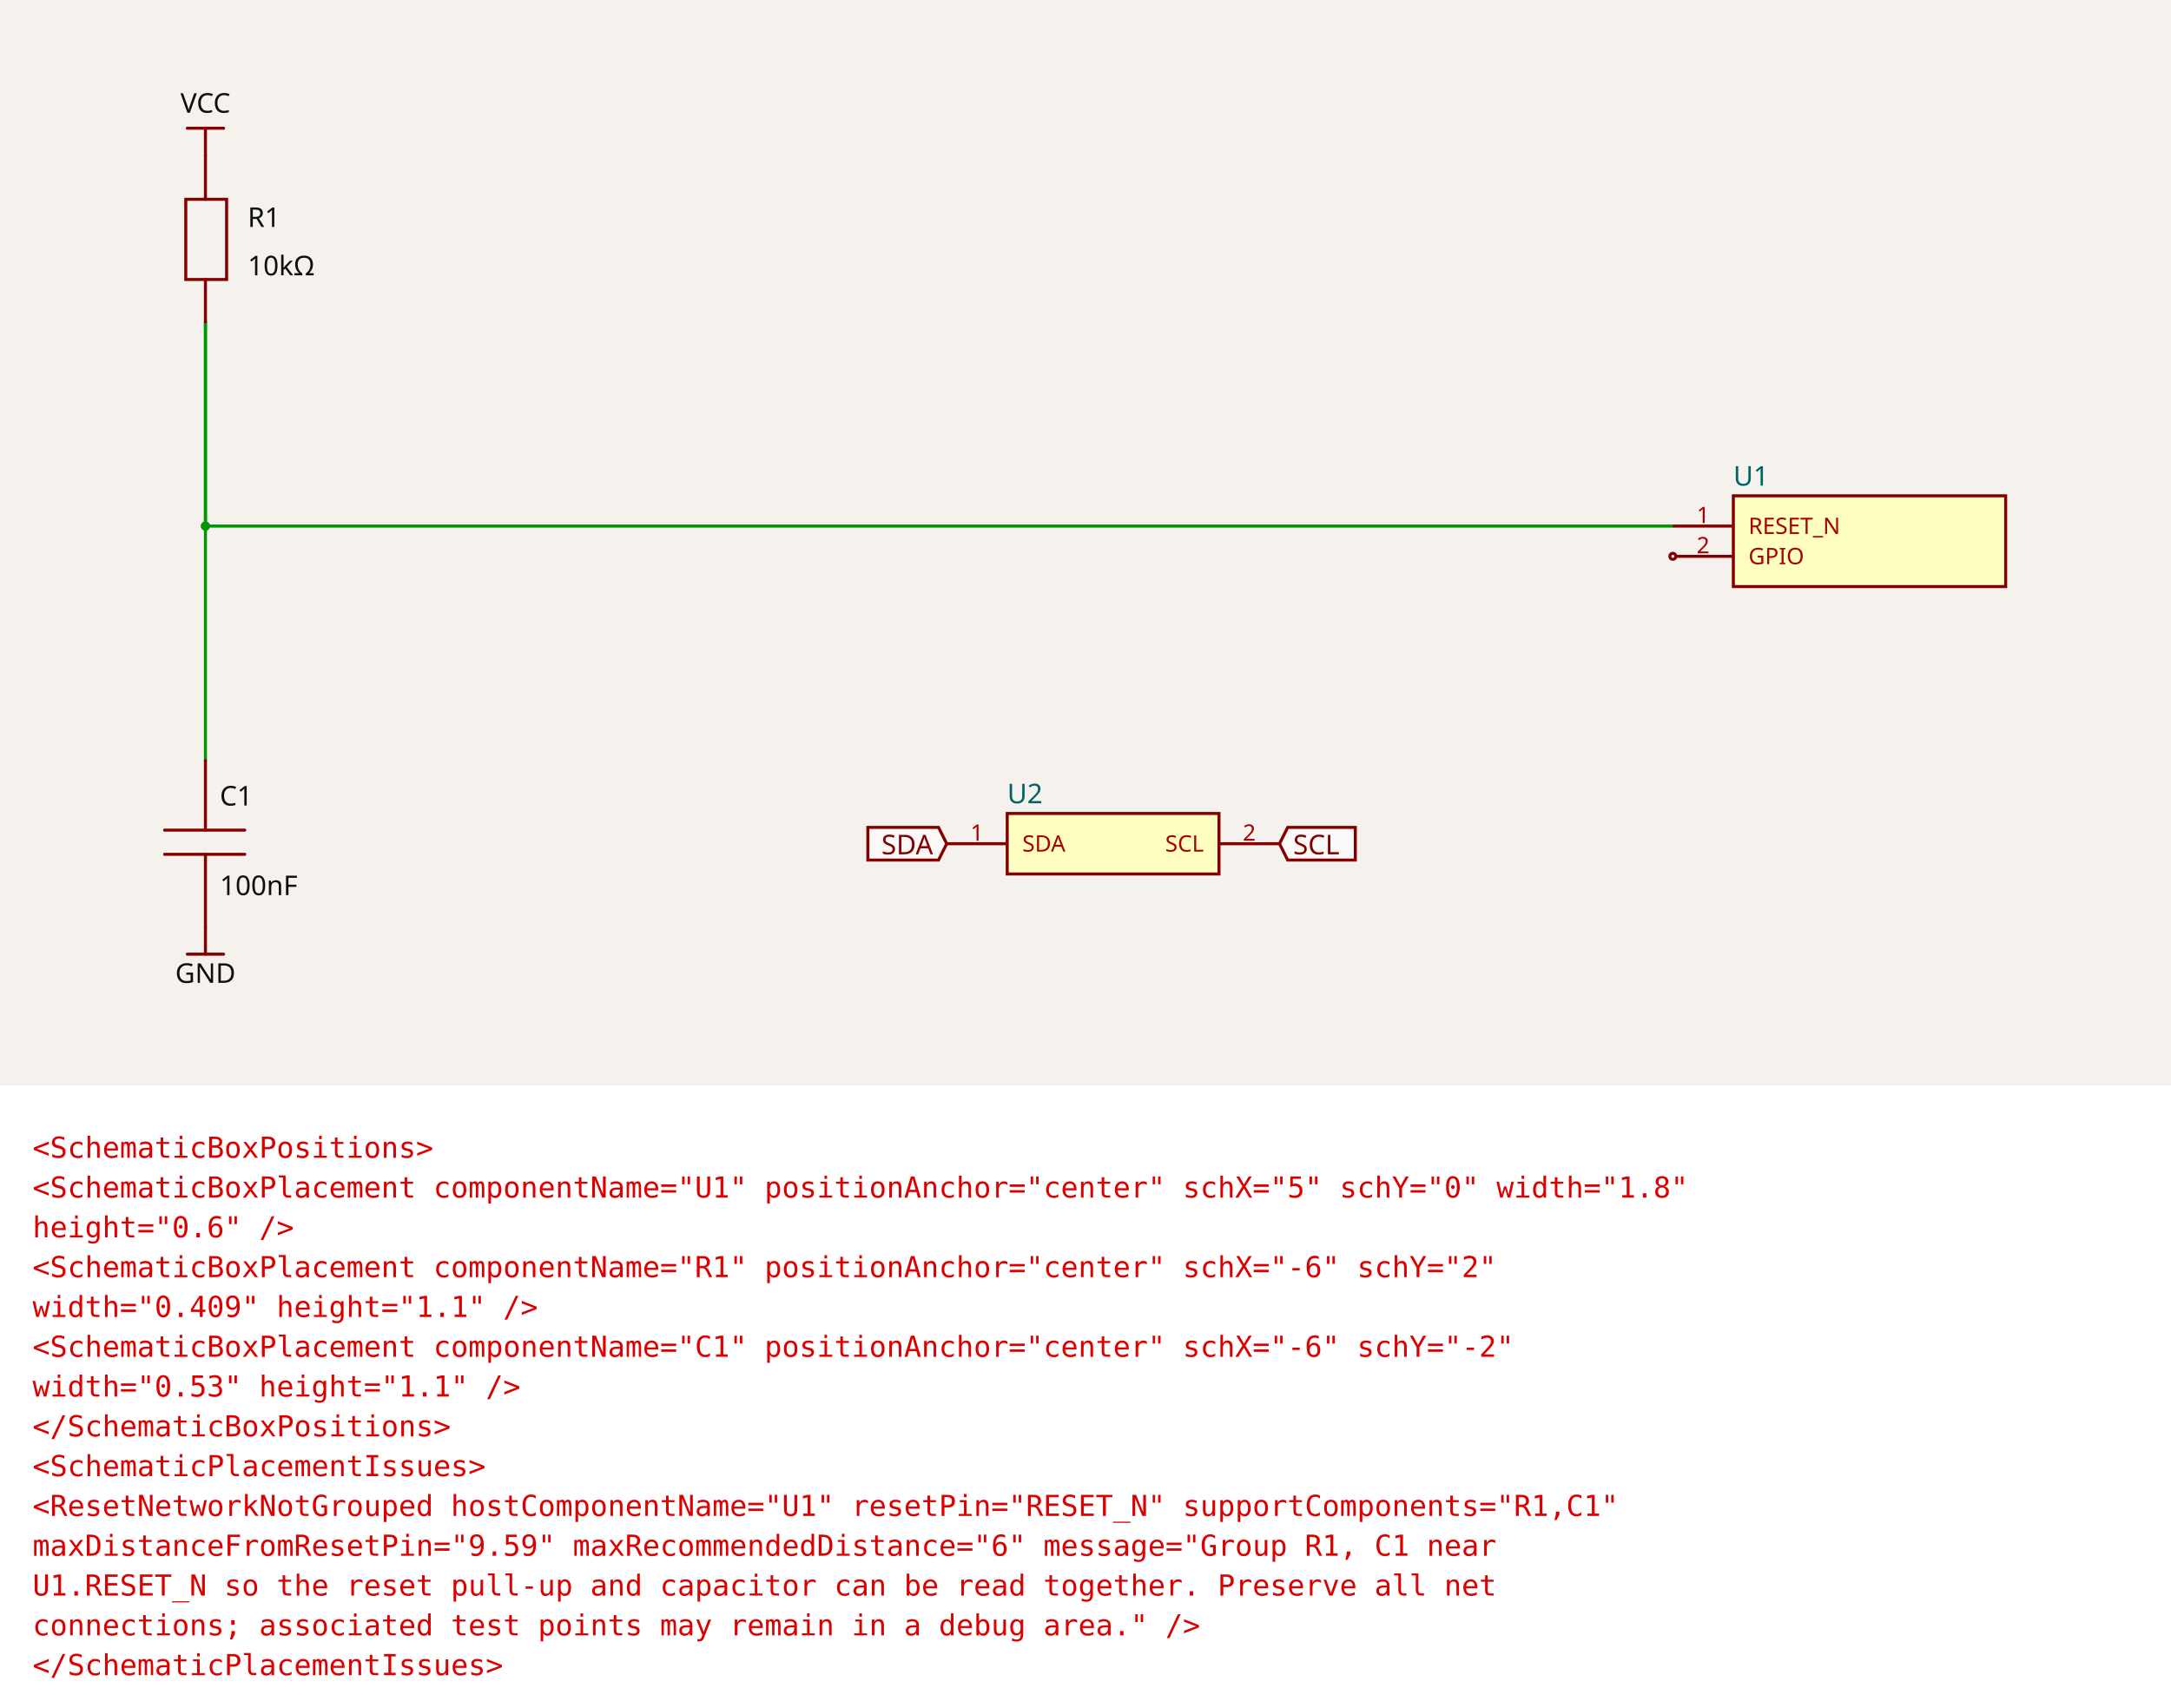
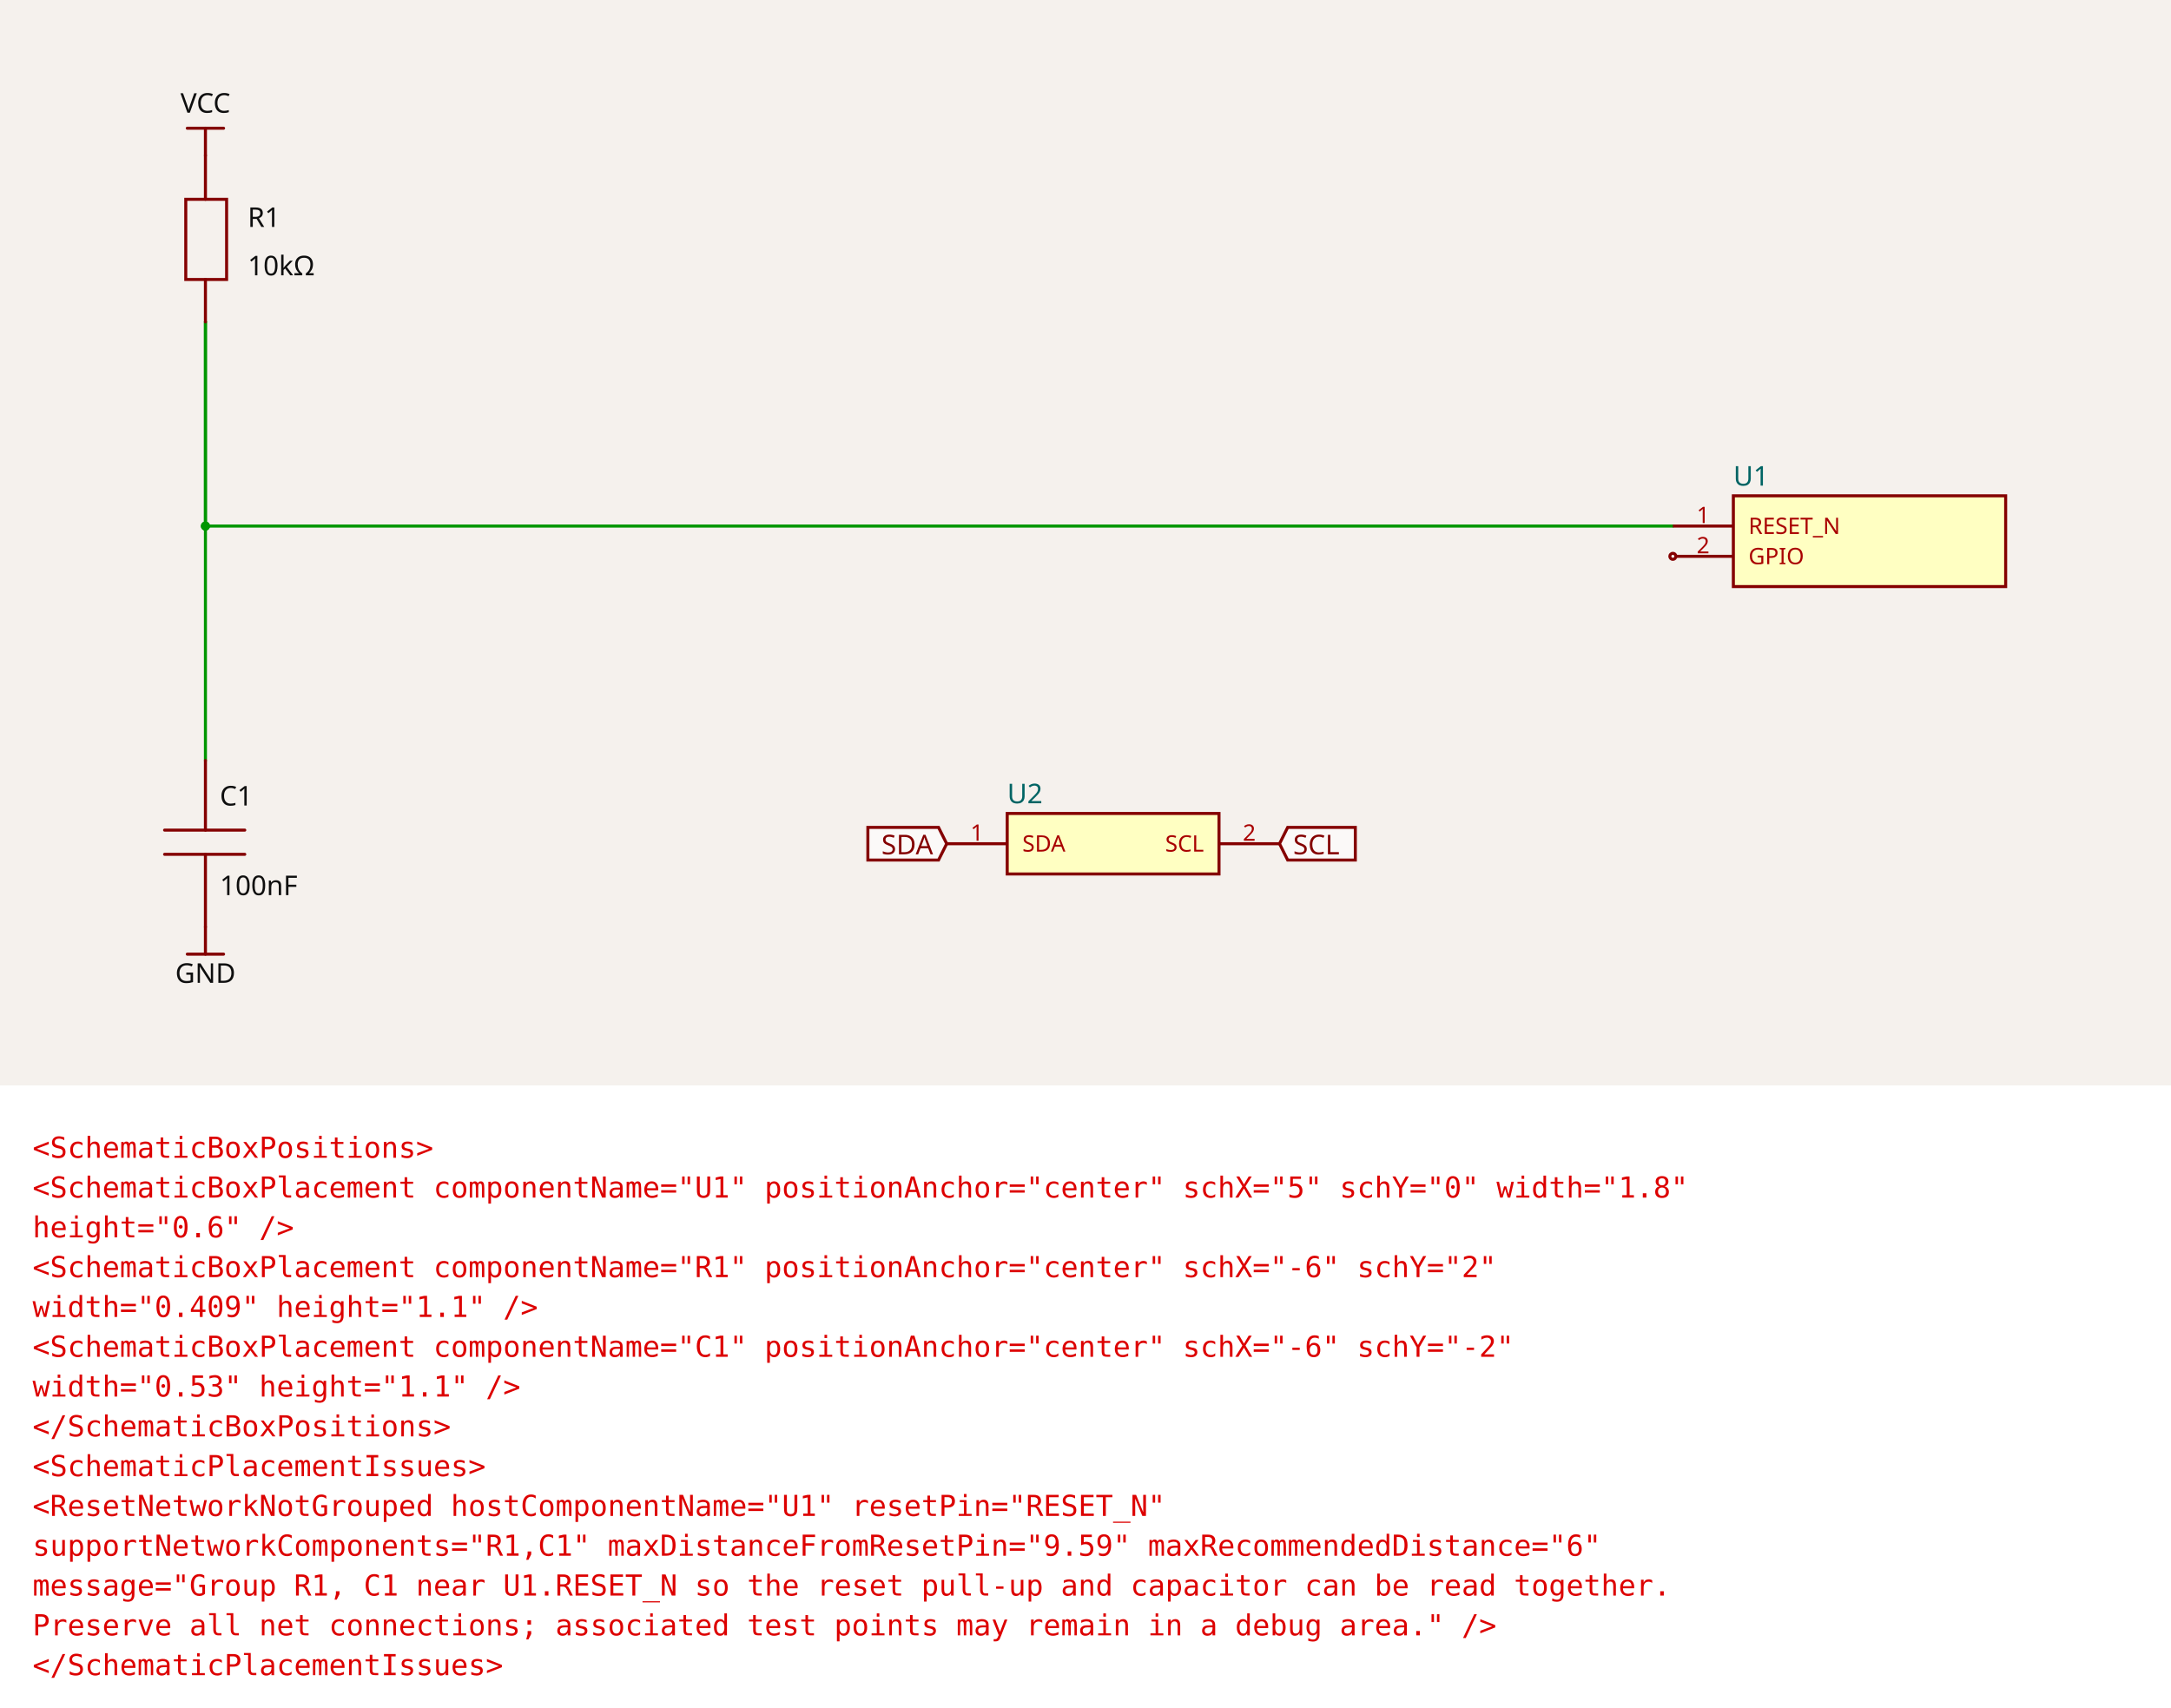
<svg xmlns="http://www.w3.org/2000/svg" width="1200" height="944" viewBox="0 0 1200 944" role="img" aria-label="schematic analysis fixture">
  <g transform="translate(0, 0)">
    <style>
              .boundary { fill: rgb(245, 241, 237); }
              .schematic-boundary { fill: none; stroke: #fff; }
              .component { fill: none; stroke: rgb(132, 0, 0); }
              .chip { fill: rgb(255, 255, 194); stroke: rgb(132, 0, 0); }
              .component-pin { fill: none; stroke: rgb(132, 0, 0); }
              /* Basic per-trace hover fallback */
              .trace:hover {
                filter: invert(1);
              }
              .trace:hover .trace-crossing-outline {
                opacity: 0;
              }
              .trace:hover .trace-junction {
                filter: invert(1);
              }
              /* Net-hover highlighting: when a trace or its overlays are hovered,
                 invert color for all traces (base + overlays) sharing the same
                 subcircuit connectivity key. Also hide crossing outline during hover. */
              svg:has(:is(g.trace[data-subcircuit-connectivity-map-key="unnamedsubcircuitsubcircuit_source_group_0_connectivity_net3"], g.trace-overlays[data-subcircuit-connectivity-map-key="unnamedsubcircuitsubcircuit_source_group_0_connectivity_net3"]):hover) :is(g.trace[data-subcircuit-connectivity-map-key="unnamedsubcircuitsubcircuit_source_group_0_connectivity_net3"], g.trace-overlays[data-subcircuit-connectivity-map-key="unnamedsubcircuitsubcircuit_source_group_0_connectivity_net3"]) { filter: invert(1); }
svg:has(:is(g.trace[data-subcircuit-connectivity-map-key="unnamedsubcircuitsubcircuit_source_group_0_connectivity_net3"], g.trace-overlays[data-subcircuit-connectivity-map-key="unnamedsubcircuitsubcircuit_source_group_0_connectivity_net3"]):hover) g.trace-overlays[data-subcircuit-connectivity-map-key="unnamedsubcircuitsubcircuit_source_group_0_connectivity_net3"] .trace-crossing-outline { opacity: 0; }
              .text { font-family: sans-serif; fill: rgb(0, 150, 0); }
              .pin-number { fill: rgb(169, 0, 0); }
              .port-label { fill: rgb(0, 100, 100); }
              .component-name { fill: rgb(0, 100, 100); }

            </style>
    <rect class="boundary" x="0" y="0" width="1200" height="600" />
    <g class="trace sch-trace" data-layer="base" data-circuit-json-type="schematic_trace" data-schematic-trace-id="schematic_trace_0" data-subcircuit-connectivity-map-key="unnamedsubcircuitsubcircuit_source_group_0_connectivity_net3">
      <path d="M 113.551 177.917 L 113.551 420.41" class="trace-invisible-hover-outline sch-trace-hitbox" stroke="rgb(0, 150, 0)" fill="none" stroke-width="13.379px" stroke-linecap="round" opacity="0" stroke-linejoin="round" />
      <path class="sch-trace-path" d="M 113.551 177.917 L 113.551 420.41" stroke="rgb(0, 150, 0)" fill="none" stroke-width="1.672px" stroke-linecap="round" stroke-linejoin="round" />
    </g>
    <g class="trace sch-trace" data-layer="base" data-circuit-json-type="schematic_trace" data-schematic-trace-id="schematic_trace_1" data-subcircuit-connectivity-map-key="unnamedsubcircuitsubcircuit_source_group_0_connectivity_net3">
      <path d="M 924.648 290.802 L 113.551 290.802 L 113.551 177.917" class="trace-invisible-hover-outline sch-trace-hitbox" stroke="rgb(0, 150, 0)" fill="none" stroke-width="13.379px" stroke-linecap="round" opacity="0" stroke-linejoin="round" />
      <path class="sch-trace-path" d="M 924.648 290.802 L 113.551 290.802 L 113.551 177.917" stroke="rgb(0, 150, 0)" fill="none" stroke-width="1.672px" stroke-linecap="round" stroke-linejoin="round" />
    </g>
    <g class="trace-overlays sch-trace-overlays" data-layer="overlay" data-circuit-json-type="schematic_trace" data-schematic-trace-id="schematic_trace_0" data-subcircuit-connectivity-map-key="unnamedsubcircuitsubcircuit_source_group_0_connectivity_net3">
      <circle cx="113.551" cy="290.802" r="2.509" class="trace-junction sch-trace-junction" fill="rgb(0, 150, 0)" />
    </g>
    <g class="trace-overlays sch-trace-overlays" data-layer="overlay" data-circuit-json-type="schematic_trace" data-schematic-trace-id="schematic_trace_1" data-subcircuit-connectivity-map-key="unnamedsubcircuitsubcircuit_source_group_0_connectivity_net3">
      <circle cx="113.551" cy="290.802" r="2.509" class="trace-junction sch-trace-junction" fill="rgb(0, 150, 0)" />
    </g>
    <g class="sch-component" data-circuit-json-type="schematic_component" data-schematic-component-id="schematic_component_0">
      <rect class="component chip sch-component-body" x="958.095" y="274.078" width="150.513" height="50.171" stroke-width="1.672px" fill="rgb(255, 255, 194)" stroke="rgb(132, 0, 0)" />
      <rect class="component-overlay sch-component-overlay" x="958.095" y="274.078" width="150.513" height="50.171" fill="transparent" />
      <text class="sch-text" x="958.095" y="335.12" fill="#006464" text-anchor="start" dominant-baseline="middle" font-family="sans-serif" font-size="15.051px" transform="rotate(0, 958.0952, 335.1197)" />
      <text class="sch-text" x="958.095" y="263.208" fill="#006464" text-anchor="start" dominant-baseline="middle" font-family="sans-serif" font-size="15.051px" transform="rotate(0, 958.0952, 263.208)">U1</text>
      <line class="component-pin sch-component-pin sch-port-line" x1="958.095" y1="290.802" x2="924.648" y2="290.802" stroke-width="1.672px" />
      <g class="sch-port" data-schematic-port-id="source_port_0">
        <rect x="922.976" y="289.13" width="3.345" height="3.345" opacity="0" />
      </g>
      <text class="pin-number sch-pin-number" x="941.372" y="289.13" style="font-family: sans-serif;" fill="rgb(169, 0, 0)" text-anchor="middle" dominant-baseline="auto" font-size="12.543px" transform="">1</text>
      <text class="pin-number sch-pin-label" x="966.457" y="290.802" style="font-family: sans-serif;" fill="rgb(169, 0, 0)" text-anchor="start" dominant-baseline="middle" font-size="12.543px" transform="">RESET_N</text>
      <line class="component-pin sch-component-pin sch-port-line" x1="958.095" y1="307.526" x2="926.32" y2="307.526" stroke-width="1.672px" />
      <g class="sch-port" data-schematic-port-id="source_port_1">
        <circle class="component-pin sch-component-pin sch-port-terminal" cx="924.648" cy="307.526" r="1.672" stroke-width="1.672px" />
        <rect x="922.976" y="305.853" width="3.345" height="3.345" opacity="0" />
      </g>
      <text class="pin-number sch-pin-number" x="941.372" y="305.853" style="font-family: sans-serif;" fill="rgb(169, 0, 0)" text-anchor="middle" dominant-baseline="auto" font-size="12.543px" transform="">2</text>
      <text class="pin-number sch-pin-label" x="966.457" y="307.526" style="font-family: sans-serif;" fill="rgb(169, 0, 0)" text-anchor="start" dominant-baseline="middle" font-size="12.543px" transform="">GPIO</text>
    </g>
    <g class="sch-component" data-circuit-json-type="schematic_component" data-schematic-component-id="schematic_component_1">
      <rect class="component-overlay sch-component-overlay" x="102.68" y="85.937" width="22.577" height="91.98" fill="transparent" />
      <path class="sch-component-symbol-path" d="M 113.551 177.917 L 113.551 154.504" stroke="rgb(132, 0, 0)" fill="none" stroke-width="1.672px" stroke-linecap="round" />
      <path class="sch-component-symbol-path" d="M 113.551 110.187 L 113.551 85.937" stroke="rgb(132, 0, 0)" fill="none" stroke-width="1.672px" stroke-linecap="round" />
      <path class="sch-component-symbol-path" d="M 102.68 131.927 L 102.68 110.187 L 125.257 110.187 L 125.257 154.504 L 102.68 154.504 L 102.68 131.927" stroke="rgb(132, 0, 0)" fill="none" stroke-width="1.672px" stroke-linecap="round" />
      <text class="sch-component-name sch-component-text" x="136.918" y="120.221" stroke="rgb(245, 241, 237)" stroke-width="1.672px" paint-order="stroke" fill="rgb(15, 15, 15)" font-family="sans-serif" text-anchor="start" dominant-baseline="middle" font-size="15.051px">R1</text>
      <text class="sch-component-text" x="136.918" y="146.979" fill="rgb(15, 15, 15)" font-family="sans-serif" text-anchor="start" dominant-baseline="middle" font-size="15.051px">10kΩ</text>
    </g>
    <g class="sch-component" data-circuit-json-type="schematic_component" data-schematic-component-id="schematic_component_2">
      <rect class="component-overlay sch-component-overlay" x="90.974" y="420.41" width="44.318" height="91.98" fill="transparent" />
      <path class="sch-component-symbol-path" d="M 113.551 512.39 L 113.551 472.254" stroke="rgb(132, 0, 0)" fill="none" stroke-width="1.672px" stroke-linecap="round" />
      <path class="sch-component-symbol-path" d="M 113.551 458.875 L 113.551 420.41" stroke="rgb(132, 0, 0)" fill="none" stroke-width="1.672px" stroke-linecap="round" />
      <path class="sch-component-symbol-path" d="M 135.292 472.254 L 90.974 472.254" stroke="rgb(132, 0, 0)" fill="none" stroke-width="1.672px" stroke-linecap="round" />
      <path class="sch-component-symbol-path" d="M 135.292 458.875 L 90.974 458.875" stroke="rgb(132, 0, 0)" fill="none" stroke-width="1.672px" stroke-linecap="round" />
      <text class="sch-component-name sch-component-text" x="121.495" y="449.677" stroke="rgb(245, 241, 237)" stroke-width="1.672px" paint-order="stroke" fill="rgb(15, 15, 15)" font-family="sans-serif" text-anchor="start" dominant-baseline="ideographic" font-size="15.051px">C1</text>
      <text class="sch-component-text" x="121.495" y="483.124" fill="rgb(15, 15, 15)" font-family="sans-serif" text-anchor="start" dominant-baseline="hanging" font-size="15.051px">100nF</text>
    </g>
    <g class="sch-component" data-circuit-json-type="schematic_component" data-schematic-component-id="schematic_component_3">
      <rect class="component chip sch-component-body" x="556.728" y="449.677" width="117.066" height="33.447" stroke-width="1.672px" fill="rgb(255, 255, 194)" stroke="rgb(132, 0, 0)" />
      <rect class="component-overlay sch-component-overlay" x="556.728" y="449.677" width="117.066" height="33.447" fill="transparent" />
      <text class="sch-text" x="556.728" y="493.994" fill="#006464" text-anchor="start" dominant-baseline="middle" font-family="sans-serif" font-size="15.051px" transform="rotate(0, 556.7276, 493.9944)" />
      <text class="sch-text" x="556.728" y="438.806" fill="#006464" text-anchor="start" dominant-baseline="middle" font-family="sans-serif" font-size="15.051px" transform="rotate(0, 556.7276, 438.8063)">U2</text>
      <line class="component-pin sch-component-pin sch-port-line" x1="556.728" y1="466.4" x2="523.28" y2="466.4" stroke-width="1.672px" />
      <g class="sch-port" data-schematic-port-id="source_port_6">
        <rect x="521.608" y="464.728" width="3.345" height="3.345" opacity="0" />
      </g>
      <text class="pin-number sch-pin-number" x="540.004" y="464.728" style="font-family: sans-serif;" fill="rgb(169, 0, 0)" text-anchor="middle" dominant-baseline="auto" font-size="12.543px" transform="">1</text>
      <text class="pin-number sch-pin-label" x="565.089" y="466.4" style="font-family: sans-serif;" fill="rgb(169, 0, 0)" text-anchor="start" dominant-baseline="middle" font-size="12.543px" transform="">SDA</text>
      <line class="component-pin sch-component-pin sch-port-line" x1="673.793" y1="466.4" x2="707.24" y2="466.4" stroke-width="1.672px" />
      <g class="sch-port" data-schematic-port-id="source_port_7">
        <rect x="705.568" y="464.728" width="3.345" height="3.345" opacity="0" />
      </g>
      <text class="pin-number sch-pin-number" x="690.517" y="464.728" style="font-family: sans-serif;" fill="rgb(169, 0, 0)" text-anchor="middle" dominant-baseline="auto" font-size="12.543px" transform="">2</text>
      <text class="pin-number sch-pin-label" x="665.431" y="466.4" style="font-family: sans-serif;" fill="rgb(169, 0, 0)" text-anchor="end" dominant-baseline="middle" font-size="12.543px" transform="">SCL</text>
    </g>
    <g class="schematic-port-hover sch-port-hover" data-schematic-port-id="source_port_0">
      <circle cx="924.648" cy="290.802" r="3.345" fill="red" opacity="0" />
    </g>
    <g class="schematic-port-hover sch-port-hover" data-schematic-port-id="source_port_1">
      <circle cx="924.648" cy="307.526" r="3.345" fill="red" opacity="0" />
    </g>
    <g class="schematic-port-hover sch-port-hover" data-schematic-port-id="source_port_2">
      <circle cx="113.551" cy="177.917" r="3.345" fill="red" opacity="0" />
    </g>
    <g class="schematic-port-hover sch-port-hover" data-schematic-port-id="source_port_3">
      <circle cx="113.551" cy="85.937" r="3.345" fill="red" opacity="0" />
    </g>
    <g class="schematic-port-hover sch-port-hover" data-schematic-port-id="source_port_4">
      <circle cx="113.551" cy="420.41" r="3.345" fill="red" opacity="0" />
    </g>
    <g class="schematic-port-hover sch-port-hover" data-schematic-port-id="source_port_5">
      <circle cx="113.551" cy="512.39" r="3.345" fill="red" opacity="0" />
    </g>
    <g class="schematic-port-hover sch-port-hover" data-schematic-port-id="source_port_6">
      <circle cx="523.28" cy="466.4" r="3.345" fill="red" opacity="0" />
    </g>
    <g class="schematic-port-hover sch-port-hover" data-schematic-port-id="source_port_7">
      <circle cx="707.24" cy="466.4" r="3.345" fill="red" opacity="0" />
    </g>
    <rect class="component-overlay sch-component-overlay sch-net-label-overlay" x="103.517" y="70.886" width="20.068" height="15.051" fill="transparent" />
    <path class="sch-net-label-symbol-path" d="M 123.585 70.886 L 103.517 70.886" stroke="rgb(132, 0, 0)" fill="none" stroke-width="1.672px" stroke-linecap="round" />
    <path class="sch-net-label-symbol-path" d="M 113.551 70.886 L 113.551 85.937" stroke="rgb(132, 0, 0)" fill="none" stroke-width="1.672px" stroke-linecap="round" />
    <text class="sch-net-label-symbol-text" x="113.551" y="66.705" fill="rgb(15, 15, 15)" font-family="sans-serif" text-anchor="middle" dominant-baseline="ideographic" font-size="15.051px">VCC</text>
    <rect class="component-overlay sch-component-overlay sch-net-label-overlay" x="103.517" y="512.39" width="20.068" height="15.051" fill="transparent" />
    <path class="sch-net-label-symbol-path" d="M 103.517 527.442 L 123.585 527.442" stroke="rgb(132, 0, 0)" fill="none" stroke-width="1.672px" stroke-linecap="round" />
    <path class="sch-net-label-symbol-path" d="M 113.551 527.442 L 113.551 512.39" stroke="rgb(132, 0, 0)" fill="none" stroke-width="1.672px" stroke-linecap="round" />
    <text class="sch-net-label-symbol-text" x="113.551" y="531.623" fill="rgb(15, 15, 15)" font-family="sans-serif" text-anchor="middle" dominant-baseline="hanging" font-size="15.051px">GND</text>
    <path class="net-label sch-net-label" d="     M 523.28,466.4     L 518.765,475.431     L 479.71,475.431     L 479.71,457.37     L 518.765,457.37     Z   " fill="rgba(255, 255, 255, 0.6)" stroke="rgb(132, 0, 0)" stroke-width="1.672px" />
    <text class="net-label-text sch-net-label-text" x="515.755" y="466.4" fill="rgb(132, 0, 0)" text-anchor="end" dominant-baseline="central" font-family="sans-serif" font-variant-numeric="tabular-nums" font-size="15.051px" transform="">SDA</text>
    <path class="net-label sch-net-label" d="     M 707.24,466.4     L 711.756,457.37     L 749.139,457.37     L 749.139,475.431     L 711.756,475.431     Z   " fill="rgba(255, 255, 255, 0.6)" stroke="rgb(132, 0, 0)" stroke-width="1.672px" />
    <text class="net-label-text sch-net-label-text" x="714.766" y="466.4" fill="rgb(132, 0, 0)" text-anchor="start" dominant-baseline="central" font-family="sans-serif" font-variant-numeric="tabular-nums" font-size="15.051px" transform="">SCL</text>
  </g>
  <g transform="translate(0, 600) scale(1, 1) translate(0, 0)">
    <rect width="100%" height="100%" fill="#fff" />
    <text x="18" y="40" fill="#d00" font-family="Menlo, Consolas, monospace" font-size="16">
      <tspan x="18" dy="0">&lt;SchematicBoxPositions&gt;</tspan>
      <tspan x="18" dy="22">&lt;SchematicBoxPlacement componentName="U1" positionAnchor="center" schX="5" schY="0" width="1.8"</tspan>
      <tspan x="18" dy="22">  height="0.6" /&gt;</tspan>
      <tspan x="18" dy="22">&lt;SchematicBoxPlacement componentName="R1" positionAnchor="center" schX="-6" schY="2"</tspan>
      <tspan x="18" dy="22">  width="0.409" height="1.1" /&gt;</tspan>
      <tspan x="18" dy="22">&lt;SchematicBoxPlacement componentName="C1" positionAnchor="center" schX="-6" schY="-2"</tspan>
      <tspan x="18" dy="22">  width="0.53" height="1.1" /&gt;</tspan>
      <tspan x="18" dy="22">&lt;/SchematicBoxPositions&gt;</tspan>
      <tspan x="18" dy="22">&lt;SchematicPlacementIssues&gt;</tspan>
-       <tspan x="18" dy="22">&lt;ResetNetworkNotGrouped hostComponentName="U1" resetPin="RESET_N" supportComponents="R1,C1"</tspan>
-       <tspan x="18" dy="22">  maxDistanceFromResetPin="9.59" maxRecommendedDistance="6" message="Group R1, C1 near</tspan>
-       <tspan x="18" dy="22">  U1.RESET_N so the reset pull-up and capacitor can be read together. Preserve all net</tspan>
-       <tspan x="18" dy="22">  connections; associated test points may remain in a debug area." /&gt;</tspan>
+       <tspan x="18" dy="22">&lt;ResetNetworkNotGrouped hostComponentName="U1" resetPin="RESET_N"</tspan>
+       <tspan x="18" dy="22">  supportNetworkComponents="R1,C1" maxDistanceFromResetPin="9.59" maxRecommendedDistance="6"</tspan>
+       <tspan x="18" dy="22">  message="Group R1, C1 near U1.RESET_N so the reset pull-up and capacitor can be read together.</tspan>
+       <tspan x="18" dy="22">  Preserve all net connections; associated test points may remain in a debug area." /&gt;</tspan>
      <tspan x="18" dy="22">&lt;/SchematicPlacementIssues&gt;</tspan>
    </text>
  </g>
</svg>
